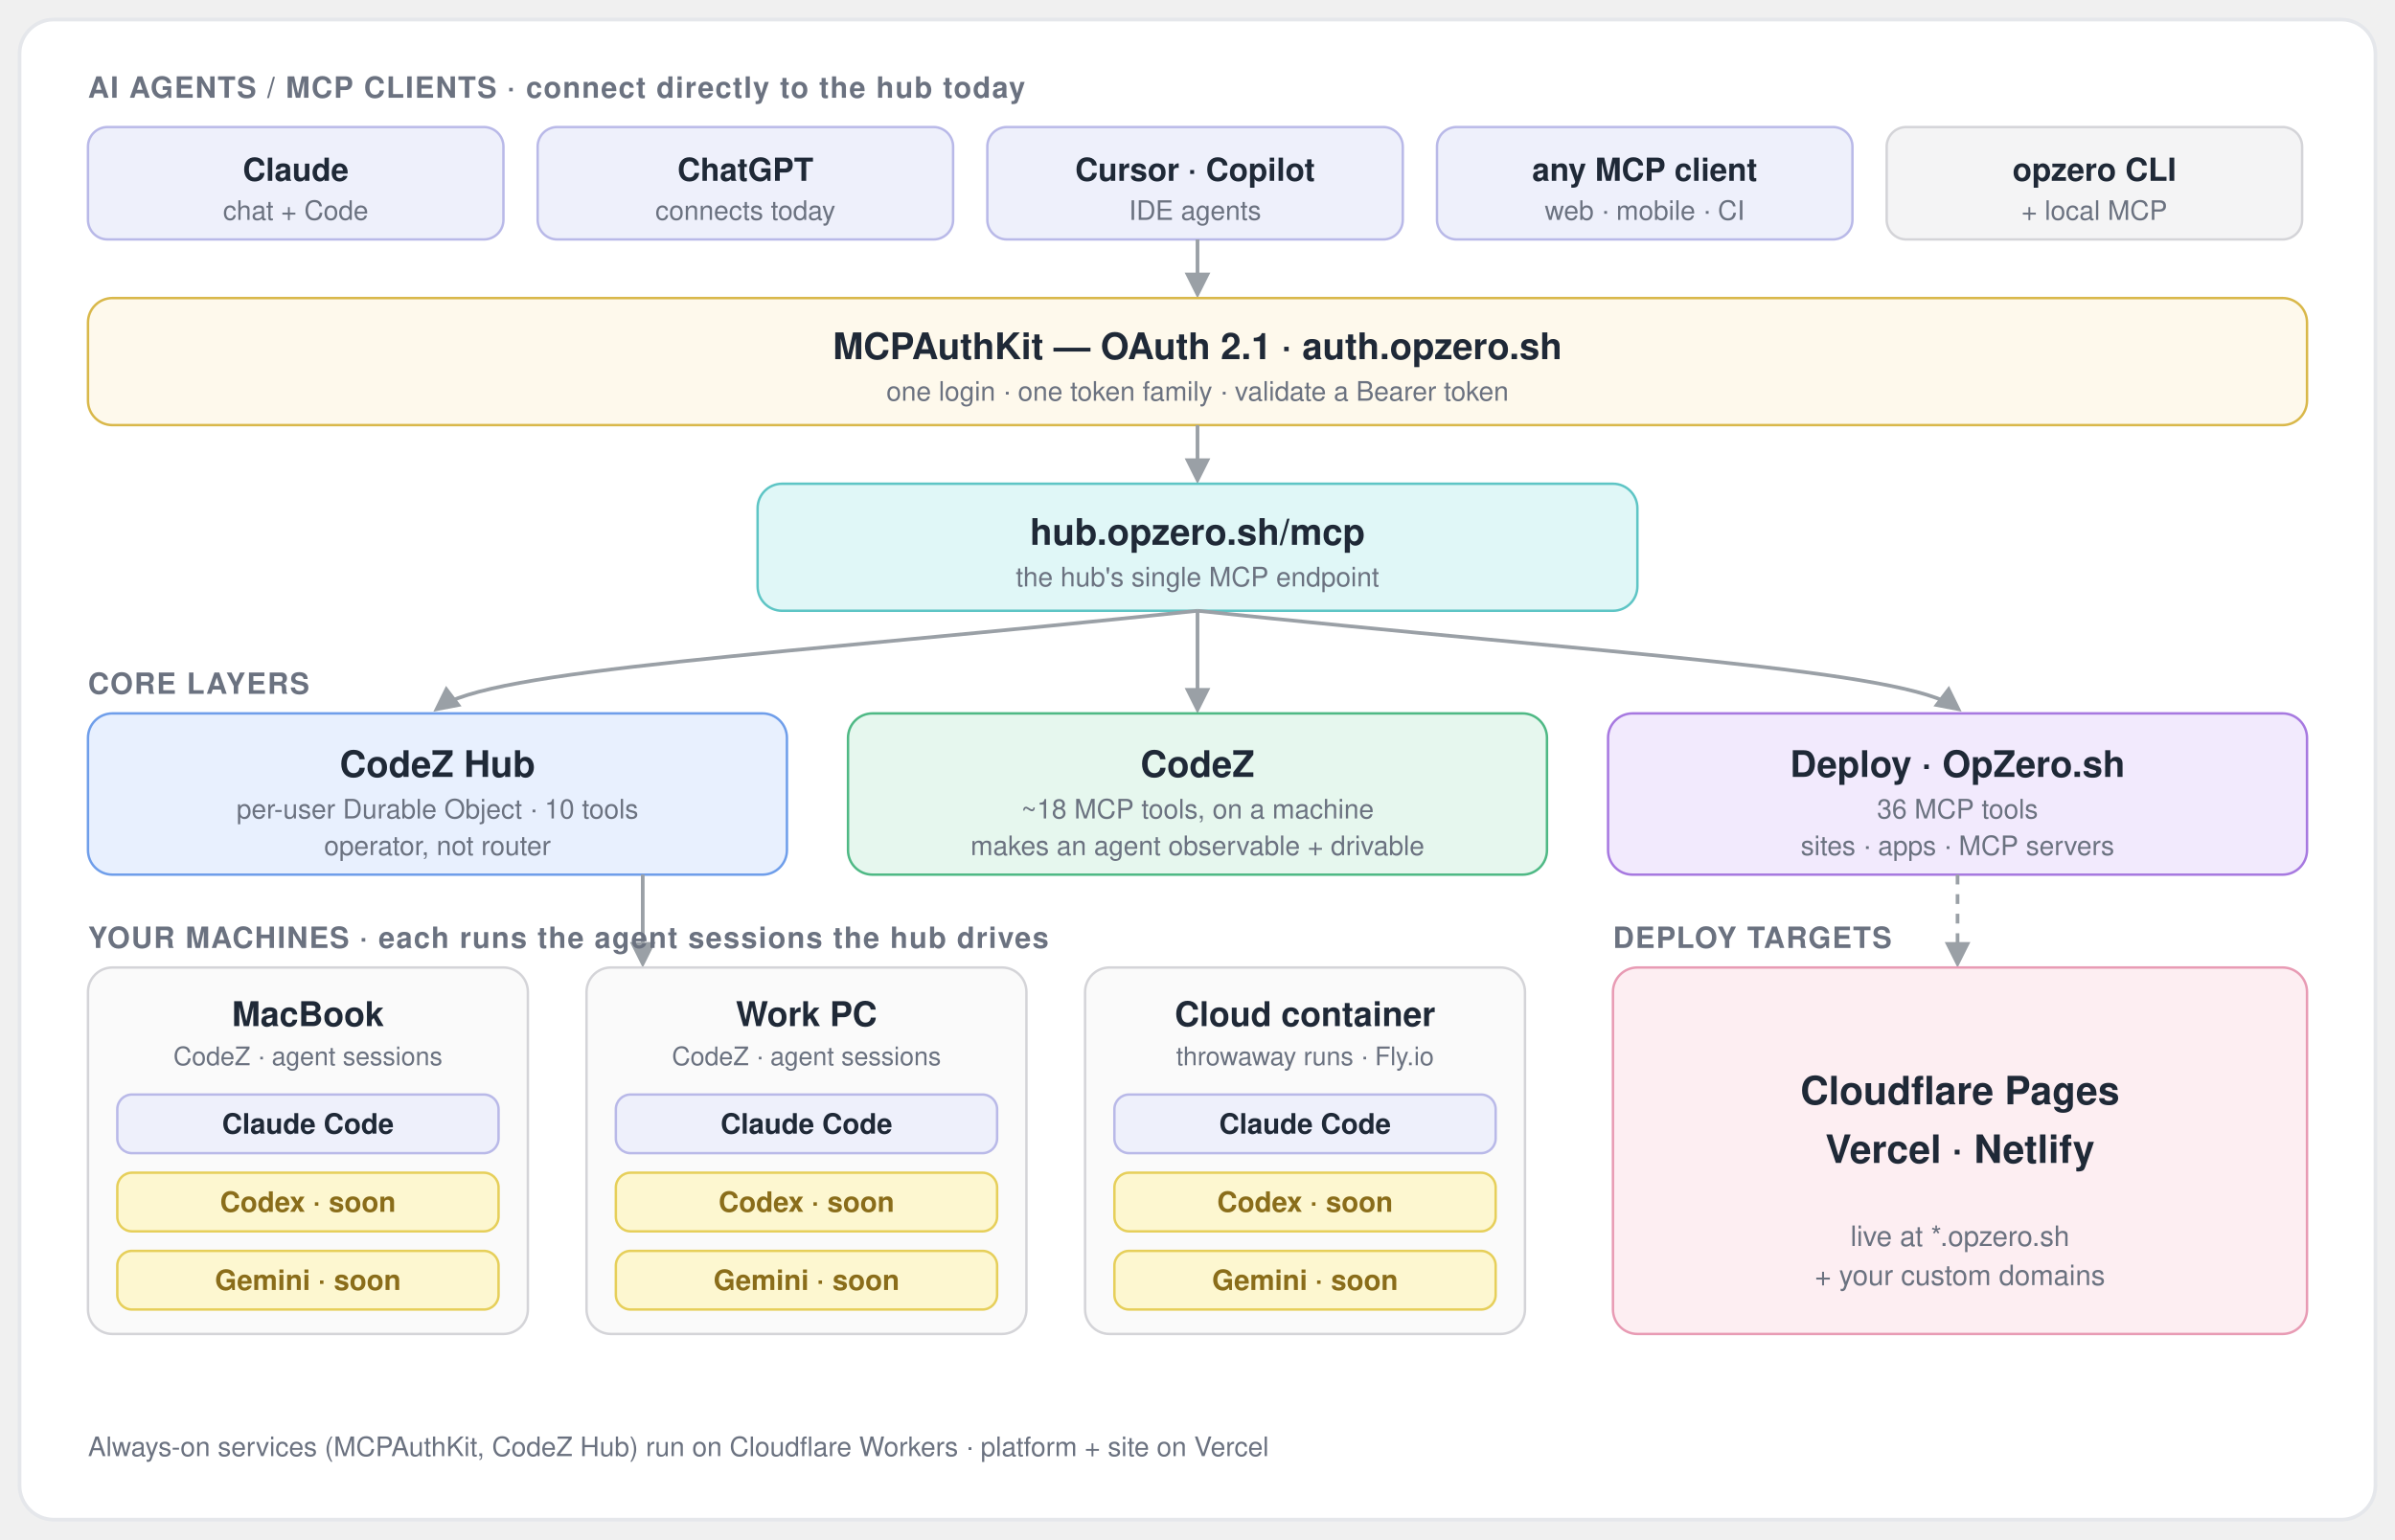
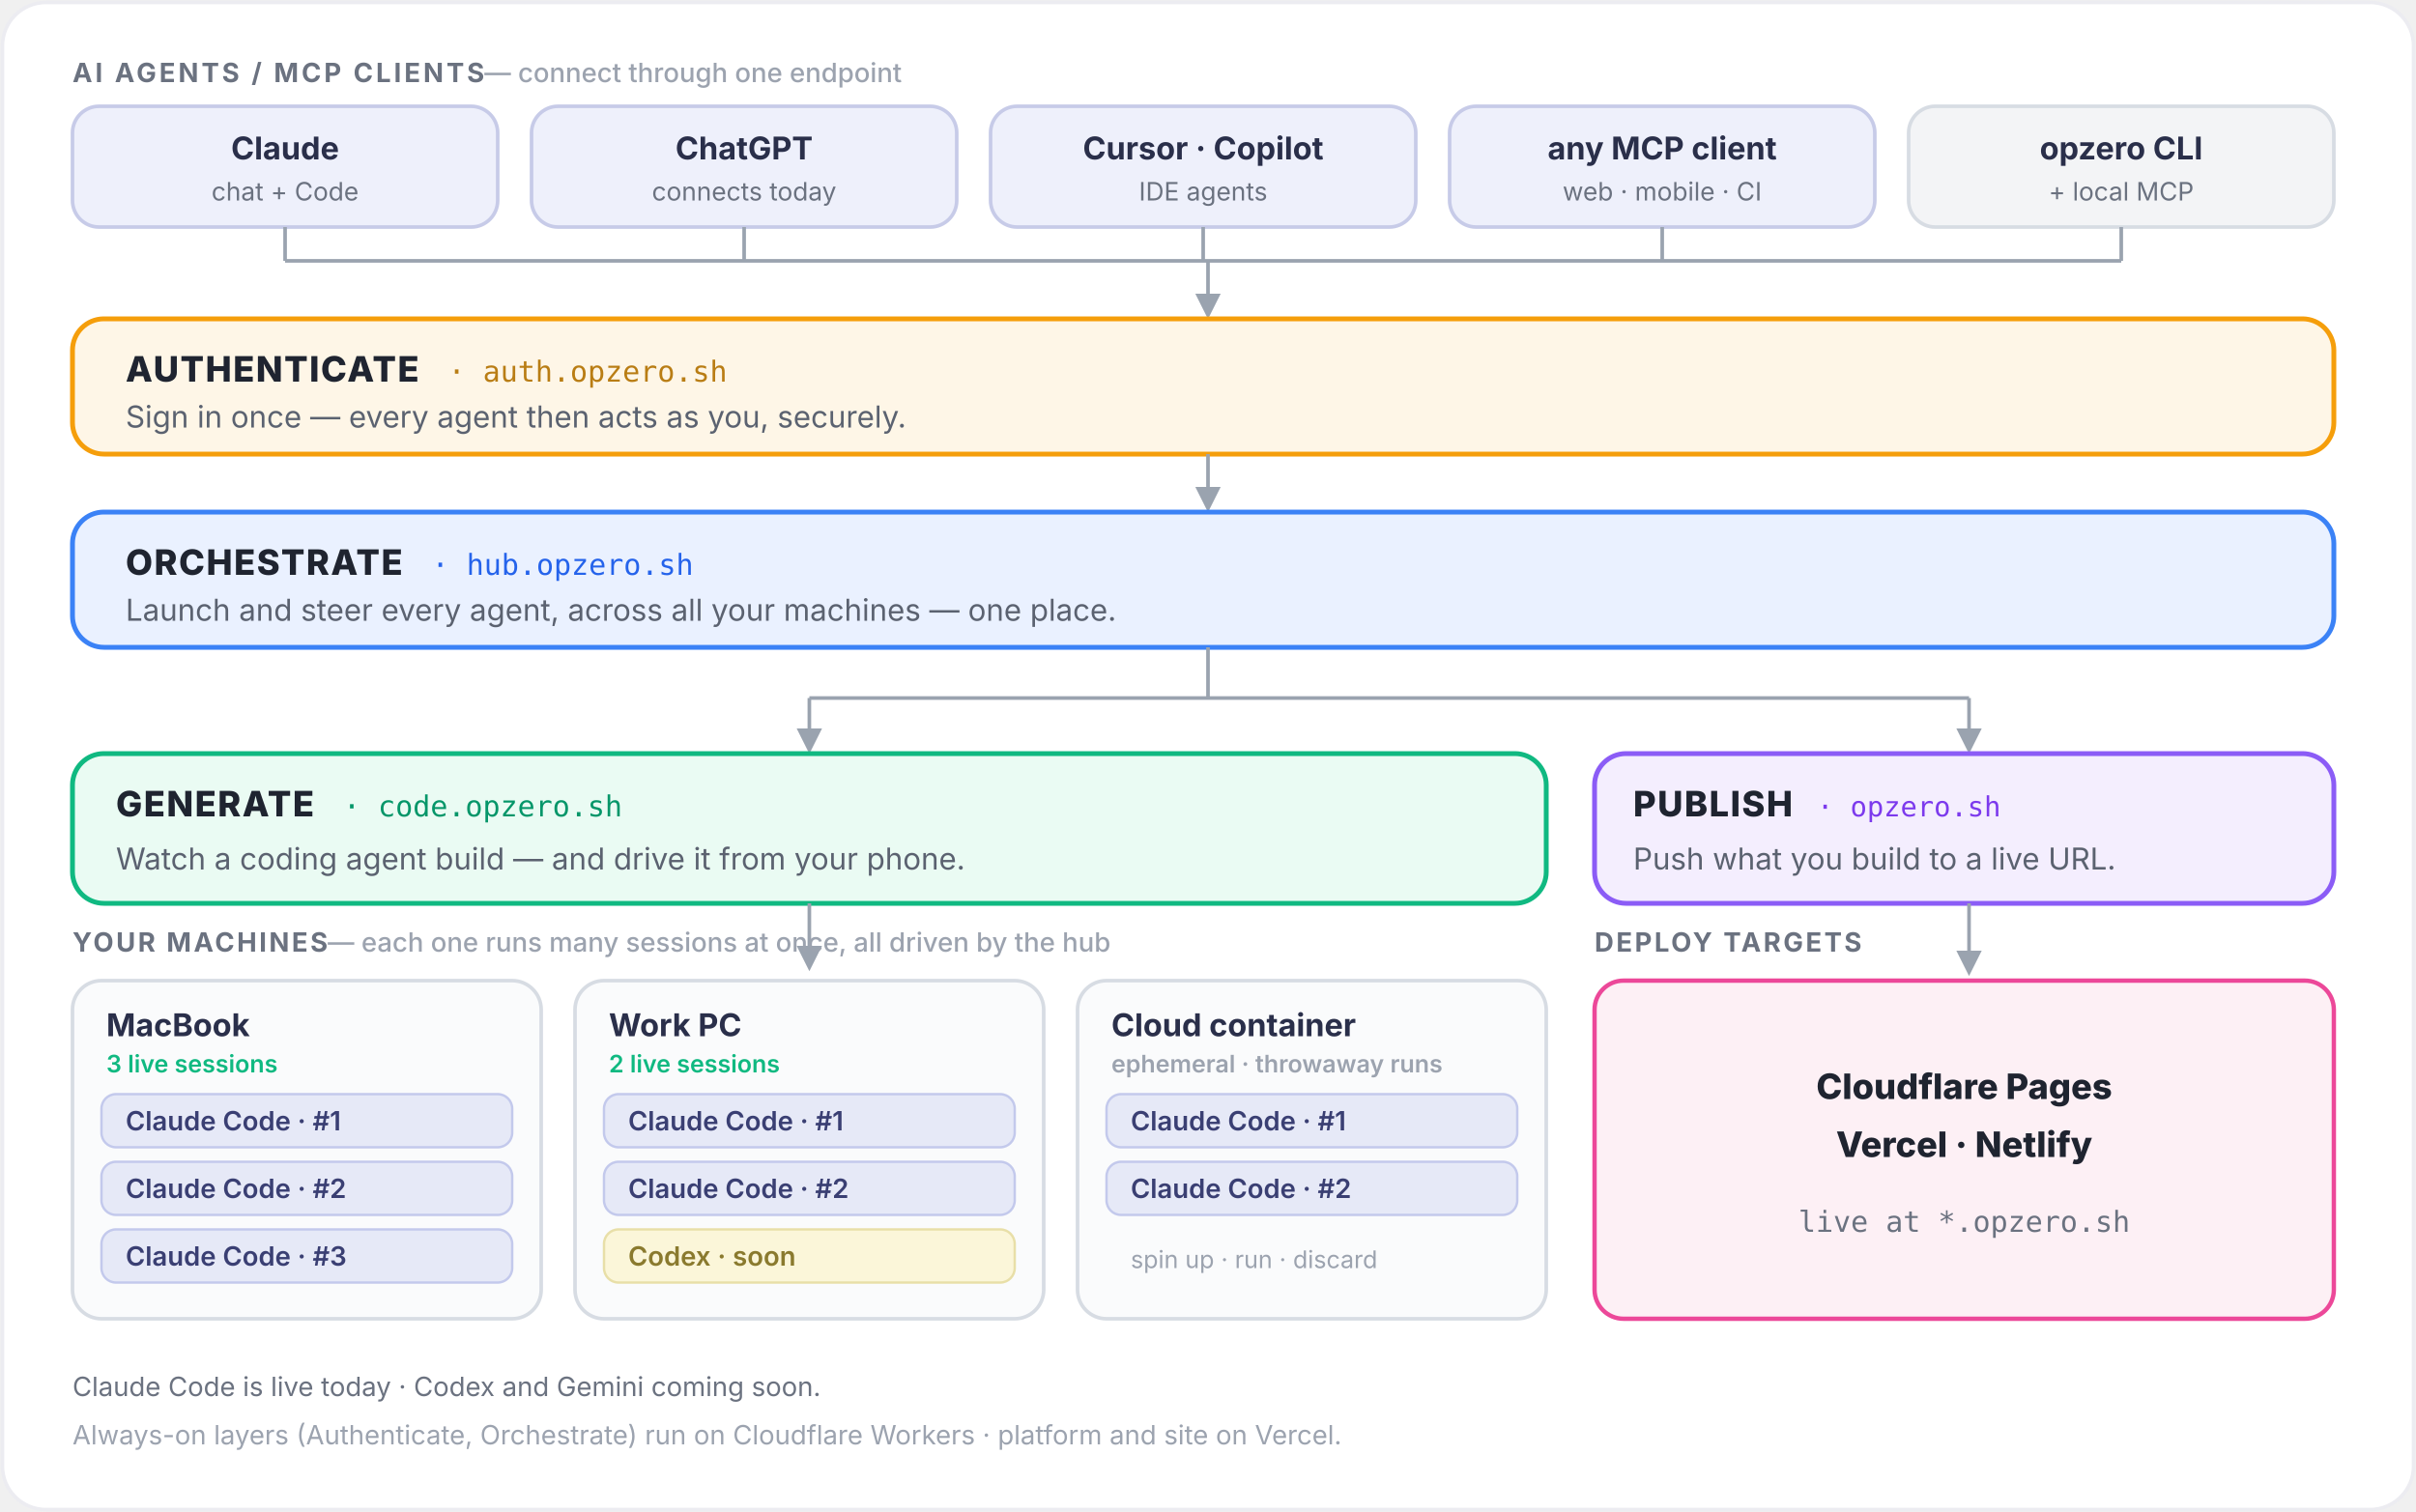
- <svg xmlns="http://www.w3.org/2000/svg" viewBox="0 0 980 630" font-family="-apple-system,BlinkMacSystemFont,'Segoe UI',Helvetica,Arial,sans-serif">
+ <svg xmlns="http://www.w3.org/2000/svg" viewBox="0 0 1000 626" font-family="Inter, -apple-system, system-ui, sans-serif">
  <defs>
    <marker id="arrow" viewBox="0 0 10 10" refX="8" refY="5" markerWidth="7" markerHeight="7" orient="auto-start-reverse">
-       <path d="M0 0 L10 5 L0 10 z" fill="#9aa0a6" />
+       <path d="M0,0 L10,5 L0,10 z" fill="#9AA3AF" />
    </marker>
  </defs>
-   <rect x="8" y="8" width="964" height="614" rx="14" fill="#ffffff" stroke="#e5e7eb" stroke-width="1.5" />
-   <text x="36" y="40" font-size="12" font-weight="700" letter-spacing="0.5" fill="#6b7280">AI AGENTS / MCP CLIENTS · connect directly to the hub today</text>
-   <g font-size="11">
-     <rect x="36" y="52" width="170" height="46" rx="8" fill="#eef0fb" stroke="#b9b9e8" />
-     <text x="121" y="74" text-anchor="middle" font-size="13" font-weight="700" fill="#1f2937">Claude</text>
-     <text x="121" y="90" text-anchor="middle" fill="#6b7280">chat + Code</text>
-     <rect x="220" y="52" width="170" height="46" rx="8" fill="#eef0fb" stroke="#b9b9e8" />
-     <text x="305" y="74" text-anchor="middle" font-size="13" font-weight="700" fill="#1f2937">ChatGPT</text>
-     <text x="305" y="90" text-anchor="middle" fill="#6b7280">connects today</text>
-     <rect x="404" y="52" width="170" height="46" rx="8" fill="#eef0fb" stroke="#b9b9e8" />
-     <text x="489" y="74" text-anchor="middle" font-size="13" font-weight="700" fill="#1f2937">Cursor · Copilot</text>
-     <text x="489" y="90" text-anchor="middle" fill="#6b7280">IDE agents</text>
-     <rect x="588" y="52" width="170" height="46" rx="8" fill="#eef0fb" stroke="#b9b9e8" />
-     <text x="673" y="74" text-anchor="middle" font-size="13" font-weight="700" fill="#1f2937">any MCP client</text>
-     <text x="673" y="90" text-anchor="middle" fill="#6b7280">web · mobile · CI</text>
-     <rect x="772" y="52" width="170" height="46" rx="8" fill="#f4f4f5" stroke="#d4d4d8" />
-     <text x="857" y="74" text-anchor="middle" font-size="13" font-weight="700" fill="#1f2937">opzero CLI</text>
-     <text x="857" y="90" text-anchor="middle" fill="#6b7280">+ local MCP</text>
+   <rect x="1" y="1" width="998" height="624" rx="18" fill="#FFFFFF" stroke="#ECECF1" stroke-width="1.5" />
+   <text x="30" y="34" font-size="11" font-weight="700" fill="#6B7280" letter-spacing="1.2">AI AGENTS / MCP CLIENTS<tspan fill="#9CA3AF" font-weight="500" letter-spacing="0"> — connect through one endpoint</tspan>
+   </text>
+   <rect x="30" y="44" width="176" height="50" rx="11" fill="#EEF0FB" stroke="#C7CBE8" stroke-width="1.5" />
+   <text x="118" y="66" text-anchor="middle" font-size="13" font-weight="700" fill="#2A2F4A">Claude</text>
+   <text x="118" y="83" text-anchor="middle" font-size="10.5" fill="#6B7280">chat + Code</text>
+   <rect x="220" y="44" width="176" height="50" rx="11" fill="#EEF0FB" stroke="#C7CBE8" stroke-width="1.5" />
+   <text x="308" y="66" text-anchor="middle" font-size="13" font-weight="700" fill="#2A2F4A">ChatGPT</text>
+   <text x="308" y="83" text-anchor="middle" font-size="10.5" fill="#6B7280">connects today</text>
+   <rect x="410" y="44" width="176" height="50" rx="11" fill="#EEF0FB" stroke="#C7CBE8" stroke-width="1.5" />
+   <text x="498" y="66" text-anchor="middle" font-size="13" font-weight="700" fill="#2A2F4A">Cursor · Copilot</text>
+   <text x="498" y="83" text-anchor="middle" font-size="10.5" fill="#6B7280">IDE agents</text>
+   <rect x="600" y="44" width="176" height="50" rx="11" fill="#EEF0FB" stroke="#C7CBE8" stroke-width="1.5" />
+   <text x="688" y="66" text-anchor="middle" font-size="13" font-weight="700" fill="#2A2F4A">any MCP client</text>
+   <text x="688" y="83" text-anchor="middle" font-size="10.5" fill="#6B7280">web · mobile · CI</text>
+   <rect x="790" y="44" width="176" height="50" rx="11" fill="#F3F4F6" stroke="#D7DCE3" stroke-width="1.5" />
+   <text x="878" y="66" text-anchor="middle" font-size="13" font-weight="700" fill="#2A2F4A">opzero CLI</text>
+   <text x="878" y="83" text-anchor="middle" font-size="10.5" fill="#6B7280">+ local MCP</text>
+   <g stroke="#9AA3AF" stroke-width="1.5" fill="none">
+     <path d="M118,94 L118,108" />
+     <path d="M308,94 L308,108" />
+     <path d="M498,94 L498,108" />
+     <path d="M688,94 L688,108" />
+     <path d="M878,94 L878,108" />
+     <path d="M118,108 L878,108" />
+     <path d="M500,108 L500,130" marker-end="url(#arrow)" />
  </g>
-   <line x1="490" y1="98" x2="490" y2="120" stroke="#9aa0a6" stroke-width="1.5" marker-end="url(#arrow)" />
-   <rect x="36" y="122" width="908" height="52" rx="10" fill="#fef9ec" stroke="#d9b84a" />
-   <text x="490" y="147" text-anchor="middle" font-size="15" font-weight="700" fill="#1f2937">MCPAuthKit — OAuth 2.1 · auth.opzero.sh</text>
-   <text x="490" y="164" text-anchor="middle" font-size="11" fill="#6b7280">one login · one token family · validate a Bearer token</text>
-   <line x1="490" y1="174" x2="490" y2="196" stroke="#9aa0a6" stroke-width="1.5" marker-end="url(#arrow)" />
-   <rect x="310" y="198" width="360" height="52" rx="10" fill="#e0f7f7" stroke="#5ec5c5" />
-   <text x="490" y="223" text-anchor="middle" font-size="15" font-weight="700" fill="#1f2937">hub.opzero.sh/mcp</text>
-   <text x="490" y="240" text-anchor="middle" font-size="11" fill="#6b7280">the hub's single MCP endpoint</text>
-   <path d="M490 250 C 320 268, 200 274, 179 290" fill="none" stroke="#9aa0a6" stroke-width="1.5" marker-end="url(#arrow)" />
-   <line x1="490" y1="250" x2="490" y2="290" stroke="#9aa0a6" stroke-width="1.5" marker-end="url(#arrow)" />
-   <path d="M490 250 C 660 268, 780 274, 801 290" fill="none" stroke="#9aa0a6" stroke-width="1.5" marker-end="url(#arrow)" />
-   <text x="36" y="284" font-size="12" font-weight="700" letter-spacing="0.5" fill="#6b7280">CORE LAYERS</text>
-   <rect x="36" y="292" width="286" height="66" rx="10" fill="#e8f0fe" stroke="#6f9eea" />
-   <text x="179" y="318" text-anchor="middle" font-size="15" font-weight="700" fill="#1f2937">CodeZ Hub</text>
-   <text x="179" y="335" text-anchor="middle" font-size="11" fill="#6b7280">per-user Durable Object · 10 tools</text>
-   <text x="179" y="350" text-anchor="middle" font-size="11" fill="#6b7280">operator, not router</text>
-   <rect x="347" y="292" width="286" height="66" rx="10" fill="#e6f7ee" stroke="#4fb985" />
-   <text x="490" y="318" text-anchor="middle" font-size="15" font-weight="700" fill="#1f2937">CodeZ</text>
-   <text x="490" y="335" text-anchor="middle" font-size="11" fill="#6b7280">~18 MCP tools, on a machine</text>
-   <text x="490" y="350" text-anchor="middle" font-size="11" fill="#6b7280">makes an agent observable + drivable</text>
-   <rect x="658" y="292" width="286" height="66" rx="10" fill="#f2eafd" stroke="#a779e0" />
-   <text x="801" y="318" text-anchor="middle" font-size="15" font-weight="700" fill="#1f2937">Deploy · OpZero.sh</text>
-   <text x="801" y="335" text-anchor="middle" font-size="11" fill="#6b7280">36 MCP tools</text>
-   <text x="801" y="350" text-anchor="middle" font-size="11" fill="#6b7280">sites · apps · MCP servers</text>
-   <line x1="263" y1="358" x2="263" y2="394" stroke="#9aa0a6" stroke-width="1.5" marker-end="url(#arrow)" />
-   <line x1="801" y1="358" x2="801" y2="394" stroke="#9aa0a6" stroke-width="1.5" stroke-dasharray="4 4" marker-end="url(#arrow)" />
-   <text x="36" y="388" font-size="12" font-weight="700" letter-spacing="0.5" fill="#6b7280">YOUR MACHINES · each runs the agent sessions the hub drives</text>
-   <text x="660" y="388" font-size="12" font-weight="700" letter-spacing="0.5" fill="#6b7280">DEPLOY TARGETS</text>
-   <g>
-     <rect x="36" y="396" width="180" height="150" rx="10" fill="#fafafa" stroke="#d4d4d8" />
-     <text x="126" y="420" text-anchor="middle" font-size="14" font-weight="700" fill="#1f2937">MacBook</text>
-     <text x="126" y="436" text-anchor="middle" font-size="10.5" fill="#6b7280">CodeZ · agent sessions</text>
-     <rect x="240" y="396" width="180" height="150" rx="10" fill="#fafafa" stroke="#d4d4d8" />
-     <text x="330" y="420" text-anchor="middle" font-size="14" font-weight="700" fill="#1f2937">Work PC</text>
-     <text x="330" y="436" text-anchor="middle" font-size="10.5" fill="#6b7280">CodeZ · agent sessions</text>
-     <rect x="444" y="396" width="180" height="150" rx="10" fill="#fafafa" stroke="#d4d4d8" />
-     <text x="534" y="420" text-anchor="middle" font-size="14" font-weight="700" fill="#1f2937">Cloud container</text>
-     <text x="534" y="436" text-anchor="middle" font-size="10.5" fill="#6b7280">throwaway runs · Fly.io</text>
+   <rect x="30" y="132" width="936" height="56" rx="13" fill="#FEF6E7" stroke="#F59E0B" stroke-width="2" />
+   <text x="52" y="158" font-size="14.5" font-weight="800" fill="#1F2430" letter-spacing="0.6">AUTHENTICATE<tspan font-family="JetBrains Mono, ui-monospace, monospace" font-size="12" font-weight="500" letter-spacing="0" fill="#B97D14" dx="12">·  auth.opzero.sh</tspan>
+   </text>
+   <text x="52" y="177" font-size="12.5" fill="#5B6270">Sign in once — every agent then acts as you, securely.</text>
+   <path d="M500,188 L500,210" stroke="#9AA3AF" stroke-width="1.5" fill="none" marker-end="url(#arrow)" />
+   <rect x="30" y="212" width="936" height="56" rx="13" fill="#EAF1FF" stroke="#3B82F6" stroke-width="2" />
+   <text x="52" y="238" font-size="14.5" font-weight="800" fill="#1F2430" letter-spacing="0.6">ORCHESTRATE<tspan font-family="JetBrains Mono, ui-monospace, monospace" font-size="12" font-weight="500" letter-spacing="0" fill="#2563EB" dx="12">·  hub.opzero.sh</tspan>
+   </text>
+   <text x="52" y="257" font-size="12.5" fill="#5B6270">Launch and steer every agent, across all your machines — one place.</text>
+   <g stroke="#9AA3AF" stroke-width="1.5" fill="none">
+     <path d="M500,268 L500,289" />
+     <path d="M335,289 L815,289" />
+     <path d="M335,289 L335,310" marker-end="url(#arrow)" />
+     <path d="M815,289 L815,310" marker-end="url(#arrow)" />
  </g>
-   <g font-size="11.5" font-weight="700">
-     <rect x="48" y="448" width="156" height="24" rx="6" fill="#eef0fb" stroke="#b9b9e8" />
-     <text x="126" y="464" text-anchor="middle" fill="#1f2937">Claude Code</text>
-     <rect x="48" y="480" width="156" height="24" rx="6" fill="#fdf7d0" stroke="#e6cf5a" />
-     <text x="126" y="496" text-anchor="middle" fill="#8a6d1a">Codex · soon</text>
-     <rect x="48" y="512" width="156" height="24" rx="6" fill="#fdf7d0" stroke="#e6cf5a" />
-     <text x="126" y="528" text-anchor="middle" fill="#8a6d1a">Gemini · soon</text>
-     <rect x="252" y="448" width="156" height="24" rx="6" fill="#eef0fb" stroke="#b9b9e8" />
-     <text x="330" y="464" text-anchor="middle" fill="#1f2937">Claude Code</text>
-     <rect x="252" y="480" width="156" height="24" rx="6" fill="#fdf7d0" stroke="#e6cf5a" />
-     <text x="330" y="496" text-anchor="middle" fill="#8a6d1a">Codex · soon</text>
-     <rect x="252" y="512" width="156" height="24" rx="6" fill="#fdf7d0" stroke="#e6cf5a" />
-     <text x="330" y="528" text-anchor="middle" fill="#8a6d1a">Gemini · soon</text>
-     <rect x="456" y="448" width="156" height="24" rx="6" fill="#eef0fb" stroke="#b9b9e8" />
-     <text x="534" y="464" text-anchor="middle" fill="#1f2937">Claude Code</text>
-     <rect x="456" y="480" width="156" height="24" rx="6" fill="#fdf7d0" stroke="#e6cf5a" />
-     <text x="534" y="496" text-anchor="middle" fill="#8a6d1a">Codex · soon</text>
-     <rect x="456" y="512" width="156" height="24" rx="6" fill="#fdf7d0" stroke="#e6cf5a" />
-     <text x="534" y="528" text-anchor="middle" fill="#8a6d1a">Gemini · soon</text>
-   </g>
-   <rect x="660" y="396" width="284" height="150" rx="10" fill="#fdeef2" stroke="#e89bb4" />
-   <text x="802" y="452" text-anchor="middle" font-size="16" font-weight="700" fill="#1f2937">Cloudflare Pages</text>
-   <text x="802" y="476" text-anchor="middle" font-size="16" font-weight="700" fill="#1f2937">Vercel · Netlify</text>
-   <text x="802" y="510" text-anchor="middle" font-size="11.5" fill="#6b7280">live at *.opzero.sh</text>
-   <text x="802" y="526" text-anchor="middle" font-size="11.5" fill="#6b7280">+ your custom domains</text>
-   <text x="36" y="596" font-size="11" fill="#6b7280">Always-on services (MCPAuthKit, CodeZ Hub) run on Cloudflare Workers · platform + site on Vercel</text>
+   <rect x="30" y="312" width="610" height="62" rx="13" fill="#EAFBF3" stroke="#10B981" stroke-width="2" />
+   <text x="48" y="338" font-size="14.5" font-weight="800" fill="#1F2430" letter-spacing="0.6">GENERATE<tspan font-family="JetBrains Mono, ui-monospace, monospace" font-size="12" font-weight="500" letter-spacing="0" fill="#059669" dx="12">·  code.opzero.sh</tspan>
+   </text>
+   <text x="48" y="360" font-size="12.5" fill="#5B6270">Watch a coding agent build — and drive it from your phone.</text>
+   <rect x="660" y="312" width="306" height="62" rx="13" fill="#F4EEFE" stroke="#8B5CF6" stroke-width="2" />
+   <text x="676" y="338" font-size="14.5" font-weight="800" fill="#1F2430" letter-spacing="0.6">PUBLISH<tspan font-family="JetBrains Mono, ui-monospace, monospace" font-size="11.5" font-weight="500" letter-spacing="0" fill="#7C3AED" dx="10">·  opzero.sh</tspan>
+   </text>
+   <text x="676" y="360" font-size="12.5" fill="#5B6270">Push what you build to a live URL.</text>
+   <path d="M335,374 L335,400" stroke="#9AA3AF" stroke-width="1.5" fill="none" marker-end="url(#arrow)" />
+   <path d="M815,374 L815,402" stroke="#9AA3AF" stroke-width="1.5" fill="none" marker-end="url(#arrow)" />
+   <text x="30" y="394" font-size="11" font-weight="700" fill="#6B7280" letter-spacing="1">YOUR MACHINES<tspan fill="#9CA3AF" font-weight="500" letter-spacing="0"> — each one runs many sessions at once, all driven by the hub</tspan>
+   </text>
+   <text x="660" y="394" font-size="11" font-weight="700" fill="#6B7280" letter-spacing="1">DEPLOY TARGETS</text>
+   <rect x="30" y="406" width="194" height="140" rx="12" fill="#FAFBFC" stroke="#D7DCE3" stroke-width="1.5" />
+   <text x="44" y="429" font-size="13" font-weight="700" fill="#2A2F4A">MacBook</text>
+   <text x="44" y="444" font-size="10" fill="#10B981" font-weight="600">3 live sessions</text>
+   <rect x="42" y="453" width="170" height="22" rx="6" fill="#E6E9F7" stroke="#C3C9EC" />
+   <text x="52" y="468" font-size="11" font-weight="600" fill="#3A3F73">Claude Code · #1</text>
+   <rect x="42" y="481" width="170" height="22" rx="6" fill="#E6E9F7" stroke="#C3C9EC" />
+   <text x="52" y="496" font-size="11" font-weight="600" fill="#3A3F73">Claude Code · #2</text>
+   <rect x="42" y="509" width="170" height="22" rx="6" fill="#E6E9F7" stroke="#C3C9EC" />
+   <text x="52" y="524" font-size="11" font-weight="600" fill="#3A3F73">Claude Code · #3</text>
+   <rect x="238" y="406" width="194" height="140" rx="12" fill="#FAFBFC" stroke="#D7DCE3" stroke-width="1.5" />
+   <text x="252" y="429" font-size="13" font-weight="700" fill="#2A2F4A">Work PC</text>
+   <text x="252" y="444" font-size="10" fill="#10B981" font-weight="600">2 live sessions</text>
+   <rect x="250" y="453" width="170" height="22" rx="6" fill="#E6E9F7" stroke="#C3C9EC" />
+   <text x="260" y="468" font-size="11" font-weight="600" fill="#3A3F73">Claude Code · #1</text>
+   <rect x="250" y="481" width="170" height="22" rx="6" fill="#E6E9F7" stroke="#C3C9EC" />
+   <text x="260" y="496" font-size="11" font-weight="600" fill="#3A3F73">Claude Code · #2</text>
+   <rect x="250" y="509" width="170" height="22" rx="6" fill="#FBF6D9" stroke="#E8DFA8" />
+   <text x="260" y="524" font-size="11" font-weight="600" fill="#8A7A2E">Codex · soon</text>
+   <rect x="446" y="406" width="194" height="140" rx="12" fill="#FAFBFC" stroke="#D7DCE3" stroke-width="1.5" />
+   <text x="460" y="429" font-size="13" font-weight="700" fill="#2A2F4A">Cloud container</text>
+   <text x="460" y="444" font-size="10" fill="#9CA3AF" font-weight="600">ephemeral · throwaway runs</text>
+   <rect x="458" y="453" width="170" height="22" rx="6" fill="#E6E9F7" stroke="#C3C9EC" />
+   <text x="468" y="468" font-size="11" font-weight="600" fill="#3A3F73">Claude Code · #1</text>
+   <rect x="458" y="481" width="170" height="22" rx="6" fill="#E6E9F7" stroke="#C3C9EC" />
+   <text x="468" y="496" font-size="11" font-weight="600" fill="#3A3F73">Claude Code · #2</text>
+   <text x="468" y="525" font-size="10" fill="#9CA3AF">spin up · run · discard</text>
+   <rect x="660" y="406" width="306" height="140" rx="12" fill="#FDF0F5" stroke="#EC4899" stroke-width="1.8" />
+   <text x="813" y="455" text-anchor="middle" font-size="14.5" font-weight="800" fill="#1F2430">Cloudflare Pages</text>
+   <text x="813" y="479" text-anchor="middle" font-size="14.5" font-weight="800" fill="#1F2430">Vercel · Netlify</text>
+   <text x="813" y="510" text-anchor="middle" font-family="JetBrains Mono, ui-monospace, monospace" font-size="12" fill="#6B7280">live at *.opzero.sh</text>
+   <text x="30" y="578" font-size="11" fill="#6B7280">Claude Code is live today · Codex and Gemini coming soon.</text>
+   <text x="30" y="598" font-size="11" fill="#9CA3AF">Always-on layers (Authenticate, Orchestrate) run on Cloudflare Workers · platform and site on Vercel.</text>
</svg>
